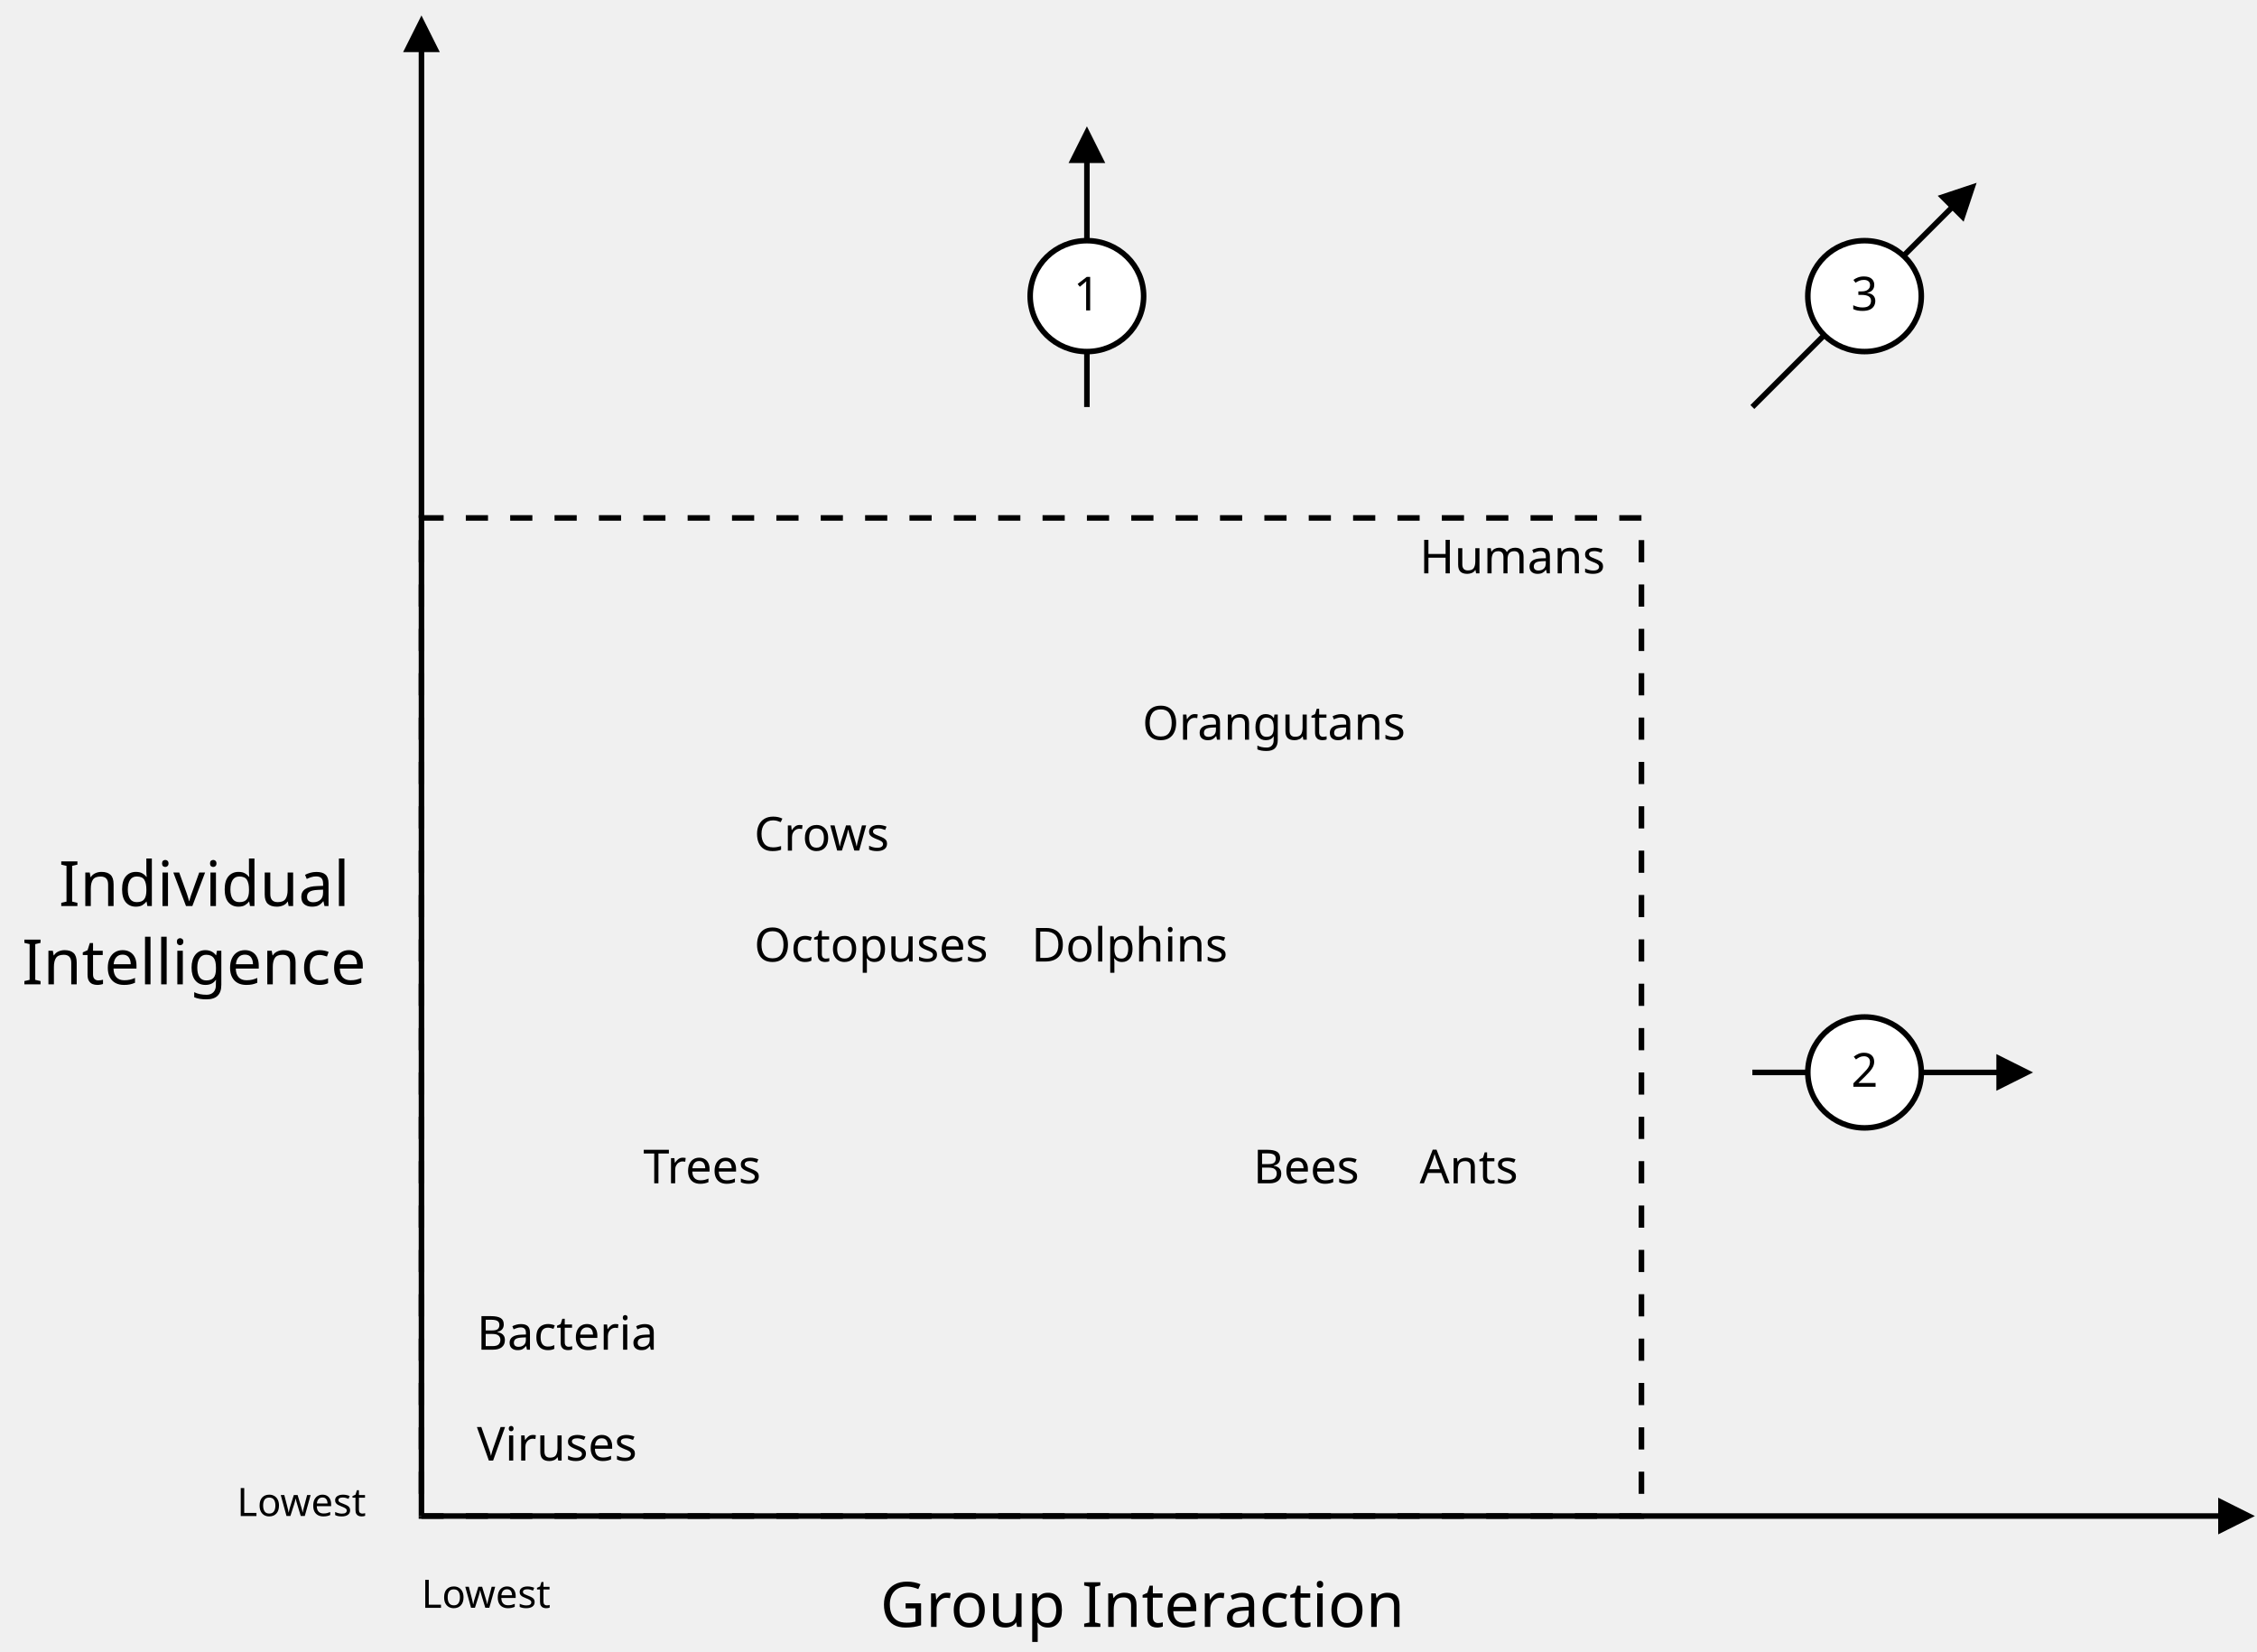
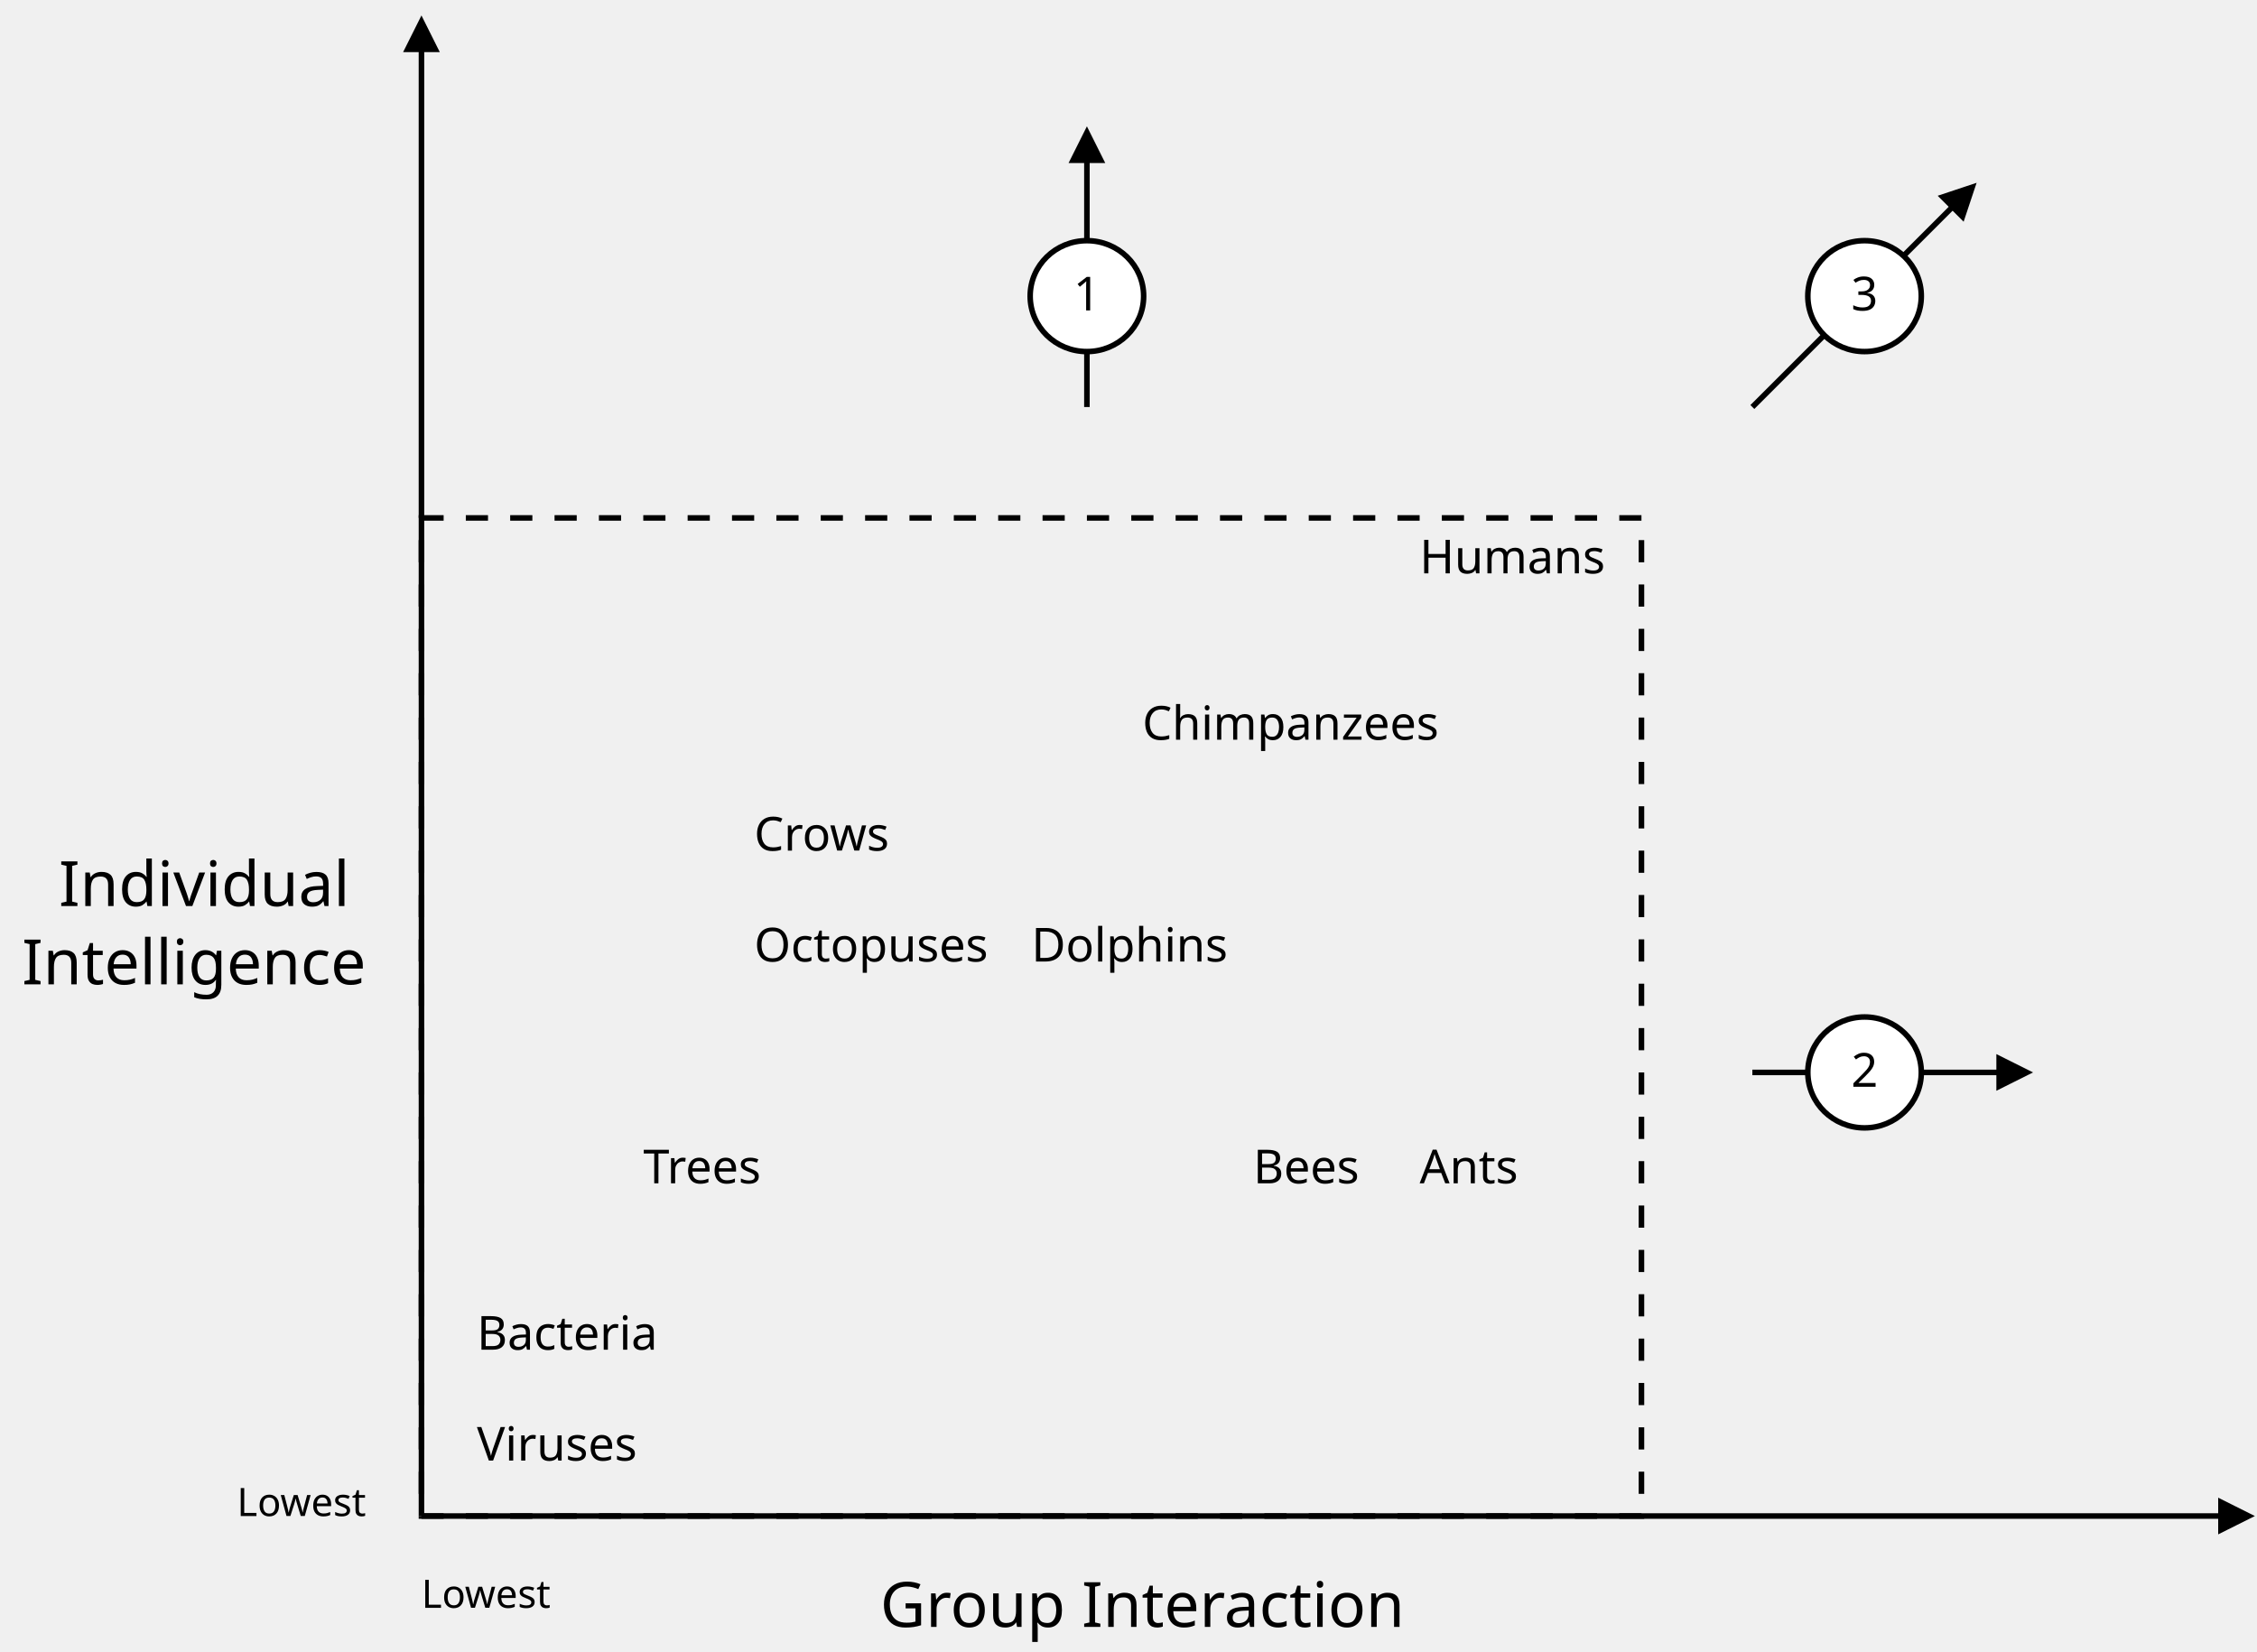
<svg xmlns="http://www.w3.org/2000/svg" width="41cm" height="30cm" viewBox="228 -23 814 588">
  <g>
    <rect style="fill: none; fill-opacity:0; stroke-width: 2; stroke-dasharray: 8; stroke: #000000" x="380" y="160" width="440" height="360" />
    <text font-size="12.8" style="fill: #000000;text-anchor:middle;font-family:sans-serif;font-style:normal;font-weight:normal" x="600" y="343.9">
      <tspan x="600" y="343.9" />
    </text>
  </g>
  <text font-size="22.578" style="fill: #000000;text-anchor:end;font-family:sans-serif;font-style:normal;font-weight:normal" x="360" y="300">
    <tspan x="360" y="300">Individual</tspan>
    <tspan x="360" y="328.222">Intelligence</tspan>
  </text>
  <text font-size="22.578" style="fill: #000000;text-anchor:middle;font-family:sans-serif;font-style:normal;font-weight:normal" x="640" y="560">
    <tspan x="640" y="560">Group Interaction</tspan>
  </text>
  <text font-size="16.933" style="fill: #000000;text-anchor:start;font-family:sans-serif;font-style:normal;font-weight:normal" x="400" y="500">
    <tspan x="400" y="500">Viruses</tspan>
  </text>
  <text font-size="16.933" style="fill: #000000;text-anchor:start;font-family:sans-serif;font-style:normal;font-weight:normal" x="400" y="460">
    <tspan x="400" y="460">Bacteria</tspan>
  </text>
  <text font-size="16.933" style="fill: #000000;text-anchor:start;font-family:sans-serif;font-style:normal;font-weight:normal" x="740" y="180">
    <tspan x="740" y="180">Humans</tspan>
  </text>
  <text font-size="16.933" style="fill: #000000;text-anchor:start;font-family:sans-serif;font-style:normal;font-weight:normal" x="460" y="400">
    <tspan x="460" y="400">Trees</tspan>
  </text>
  <text font-size="16.933" style="fill: #000000;text-anchor:start;font-family:sans-serif;font-style:normal;font-weight:normal" x="500" y="320">
    <tspan x="500" y="320">Octopuses</tspan>
  </text>
  <text font-size="16.933" style="fill: #000000;text-anchor:start;font-family:sans-serif;font-style:normal;font-weight:normal" x="600" y="320">
    <tspan x="600" y="320">Dolphins</tspan>
  </text>
  <text font-size="16.933" style="fill: #000000;text-anchor:start;font-family:sans-serif;font-style:normal;font-weight:normal" x="680" y="400">
    <tspan x="680" y="400">Bees</tspan>
  </text>
  <text font-size="16.933" style="fill: #000000;text-anchor:start;font-family:sans-serif;font-style:normal;font-weight:normal" x="740" y="400">
    <tspan x="740" y="400">Ants</tspan>
  </text>
  <text font-size="14.111" style="fill: #000000;text-anchor:start;font-family:sans-serif;font-style:normal;font-weight:normal" x="380" y="553.1">
    <tspan x="380" y="553.1">Lowest</tspan>
  </text>
  <text font-size="14.111" style="fill: #000000;text-anchor:end;font-family:sans-serif;font-style:normal;font-weight:normal" x="360" y="520">
    <tspan x="360" y="520">Lowest</tspan>
  </text>
  <text font-size="16.933" style="fill: #000000;text-anchor:start;font-family:sans-serif;font-style:normal;font-weight:normal" x="500" y="280">
    <tspan x="500" y="280">Crows</tspan>
  </text>
  <g>
    <line style="fill: none; fill-opacity:0; stroke-width: 2; stroke: #000000" x1="380" y1="520" x2="1029" y2="520" />
    <polygon style="fill: #000000" points="1029,525 1039,520 1029,515 " />
    <polygon style="fill: none; fill-opacity:0; stroke-width: 2; stroke: #000000" points="1029,525 1039,520 1029,515 " />
  </g>
  <g>
    <line style="fill: none; fill-opacity:0; stroke-width: 2; stroke: #000000" x1="380" y1="520" x2="380" y2="-9" />
    <polygon style="fill: #000000" points="385,-9 380,-19 375,-9 " />
    <polygon style="fill: none; fill-opacity:0; stroke-width: 2; stroke: #000000" points="385,-9 380,-19 375,-9 " />
  </g>
  <g>
    <g>
      <line style="fill: none; fill-opacity:0; stroke-width: 2; stroke: #000000" x1="620" y1="120" x2="620" y2="31" />
      <polygon style="fill: #000000" points="625,31 620,21 615,31 " />
      <polygon style="fill: none; fill-opacity:0; stroke-width: 2; stroke: #000000" points="625,31 620,21 615,31 " />
    </g>
    <g>
      <ellipse style="fill: #ffffff" cx="620" cy="80" rx="20.464" ry="20" />
      <ellipse style="fill: none; fill-opacity:0; stroke-width: 2; stroke: #000000" cx="620" cy="80" rx="20.464" ry="20" />
      <text font-size="16.933" style="fill: #000000;text-anchor:middle;font-family:sans-serif;font-style:normal;font-weight:normal" x="620" y="85.167">
        <tspan x="620" y="85.167">1</tspan>
      </text>
    </g>
  </g>
  <g>
    <g>
      <line style="fill: none; fill-opacity:0; stroke-width: 2; stroke: #000000" x1="860" y1="120" x2="932.222" y2="47.778" />
      <polygon style="fill: #000000" points="935.757,51.314 939.293,40.707 928.686,44.243 " />
      <polygon style="fill: none; fill-opacity:0; stroke-width: 2; stroke: #000000" points="935.757,51.314 939.293,40.707 928.686,44.243 " />
    </g>
    <g>
      <ellipse style="fill: #ffffff" cx="900.464" cy="80" rx="20.464" ry="20" />
      <ellipse style="fill: none; fill-opacity:0; stroke-width: 2; stroke: #000000" cx="900.464" cy="80" rx="20.464" ry="20" />
      <text font-size="16.933" style="fill: #000000;text-anchor:middle;font-family:sans-serif;font-style:normal;font-weight:normal" x="900.464" y="85.167">
        <tspan x="900.464" y="85.167">3</tspan>
      </text>
    </g>
  </g>
  <g>
    <g>
      <line style="fill: none; fill-opacity:0; stroke-width: 2; stroke: #000000" x1="860" y1="360" x2="949" y2="360" />
      <polygon style="fill: #000000" points="949,365 959,360 949,355 " />
      <polygon style="fill: none; fill-opacity:0; stroke-width: 2; stroke: #000000" points="949,365 959,360 949,355 " />
    </g>
    <g>
      <ellipse style="fill: #ffffff" cx="900.464" cy="360" rx="20.464" ry="20" />
      <ellipse style="fill: none; fill-opacity:0; stroke-width: 2; stroke: #000000" cx="900.464" cy="360" rx="20.464" ry="20" />
      <text font-size="16.933" style="fill: #000000;text-anchor:middle;font-family:sans-serif;font-style:normal;font-weight:normal" x="900.464" y="365.167">
        <tspan x="900.464" y="365.167">2</tspan>
      </text>
    </g>
  </g>
  <text font-size="16.933" style="fill: #000000;text-anchor:start;font-family:sans-serif;font-style:normal;font-weight:normal" x="640" y="240">
-     <tspan x="640" y="240">Orangutans</tspan>
+     <tspan x="640" y="240">Chimpanzees</tspan>
  </text>
</svg>
